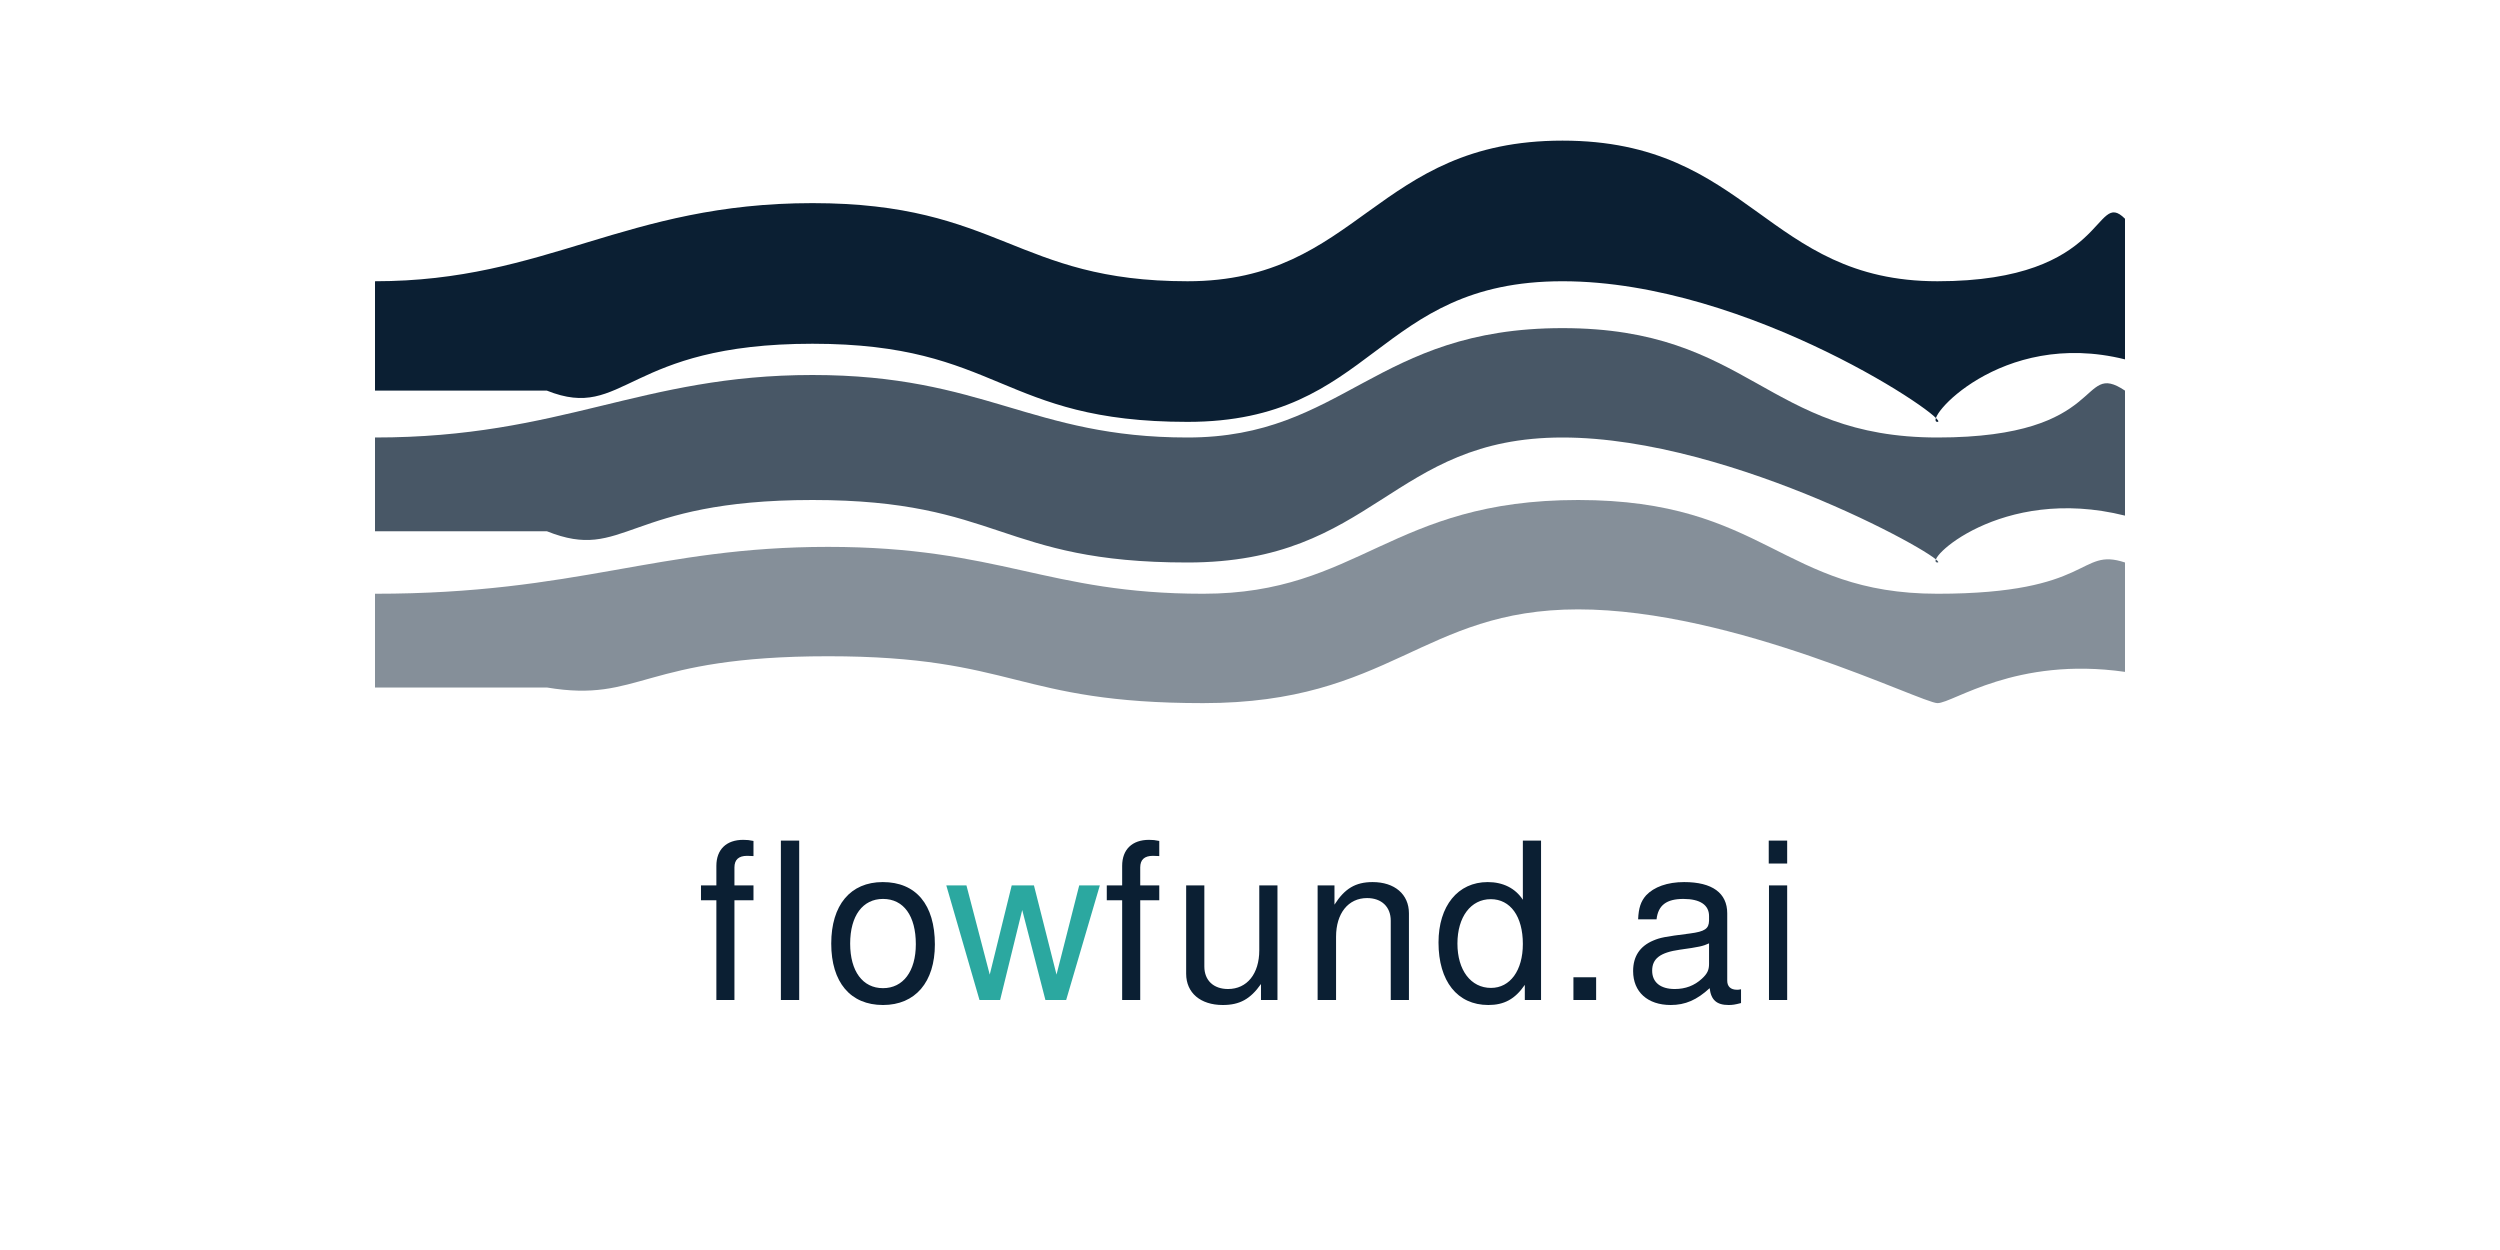
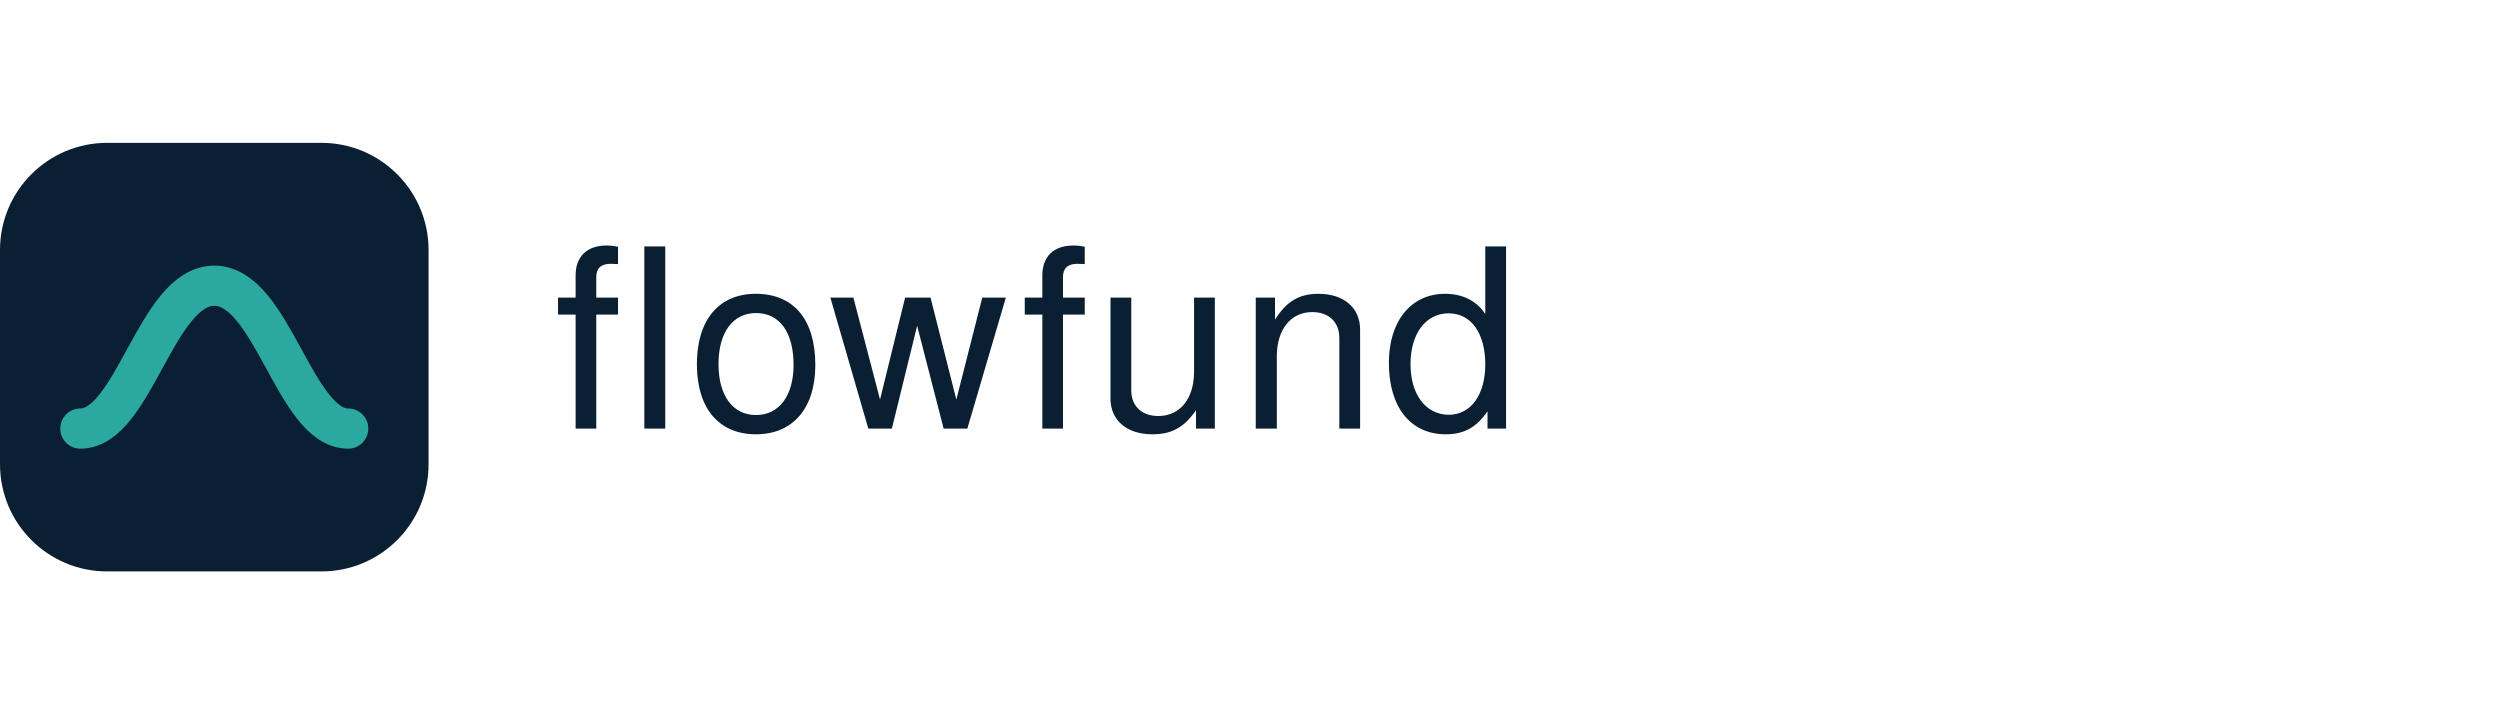
- <svg xmlns="http://www.w3.org/2000/svg" viewBox="0 0 320 160" role="img" aria-label="flowfund.ai">
-   <path fill="#0B1F33" d="M48 36     C70 36 80 26 104 26 S130 36 152 36 S176 18 200 18 S226 36 248 36 S268 24 272 28     L272 46 C256 42 246 54 248 54 S224 36 200 36 S176 54 152 54 S128 44 104 44 S80 54 70 50 L48 50 Z" />
-   <path fill="#0B1F33" opacity="0.75" d="M48 56     C72 56 82 48 104 48 S132 56 152 56 S176 42 200 42 S226 56 248 56 S266 46 272 50     L272 66 C256 62 246 72 248 72 S222 56 200 56 S176 72 152 72 S128 64 104 64 S80 72 70 68 L48 68 Z" />
-   <path fill="#0B1F33" opacity="0.5" d="M48 76     C74 76 84 70 106 70 S134 76 154 76 S178 64 202 64 S228 76 248 76 S266 70 272 72     L272 86 C258 84 250 90 248 90 S222 78 202 78 S178 90 154 90 S130 84 106 84 S82 90 70 88 L48 88 Z" />
-   <text x="160" y="128" text-anchor="middle" fill="#0B1F33" font-family="'Outfit', 'Helvetica Neue', Helvetica, Arial, sans-serif" font-size="28" font-weight="500" letter-spacing="0.04em">flo<tspan fill="#2BA8A0">w</tspan>fund<tspan opacity="0.5" font-weight="400">.ai</tspan>
-   </text>
+ <svg xmlns="http://www.w3.org/2000/svg" viewBox="0 0 280 80" role="img" aria-label="Flow Fund">
+   <rect x="0" y="16" width="48" height="48" rx="12" fill="#0B1F33" />
+   <path fill="none" stroke="#2BA8A0" stroke-width="4.5" stroke-linecap="round" stroke-linejoin="round" d="M9 48 C15 48 17.5 32 24 32 S33 48 39 48" />
+   <text x="62" y="48" fill="#0B1F33" font-family="Outfit, 'Helvetica Neue', Helvetica, Arial, sans-serif" font-size="28" font-weight="500" letter-spacing="0.02em">flowfund</text>
</svg>
